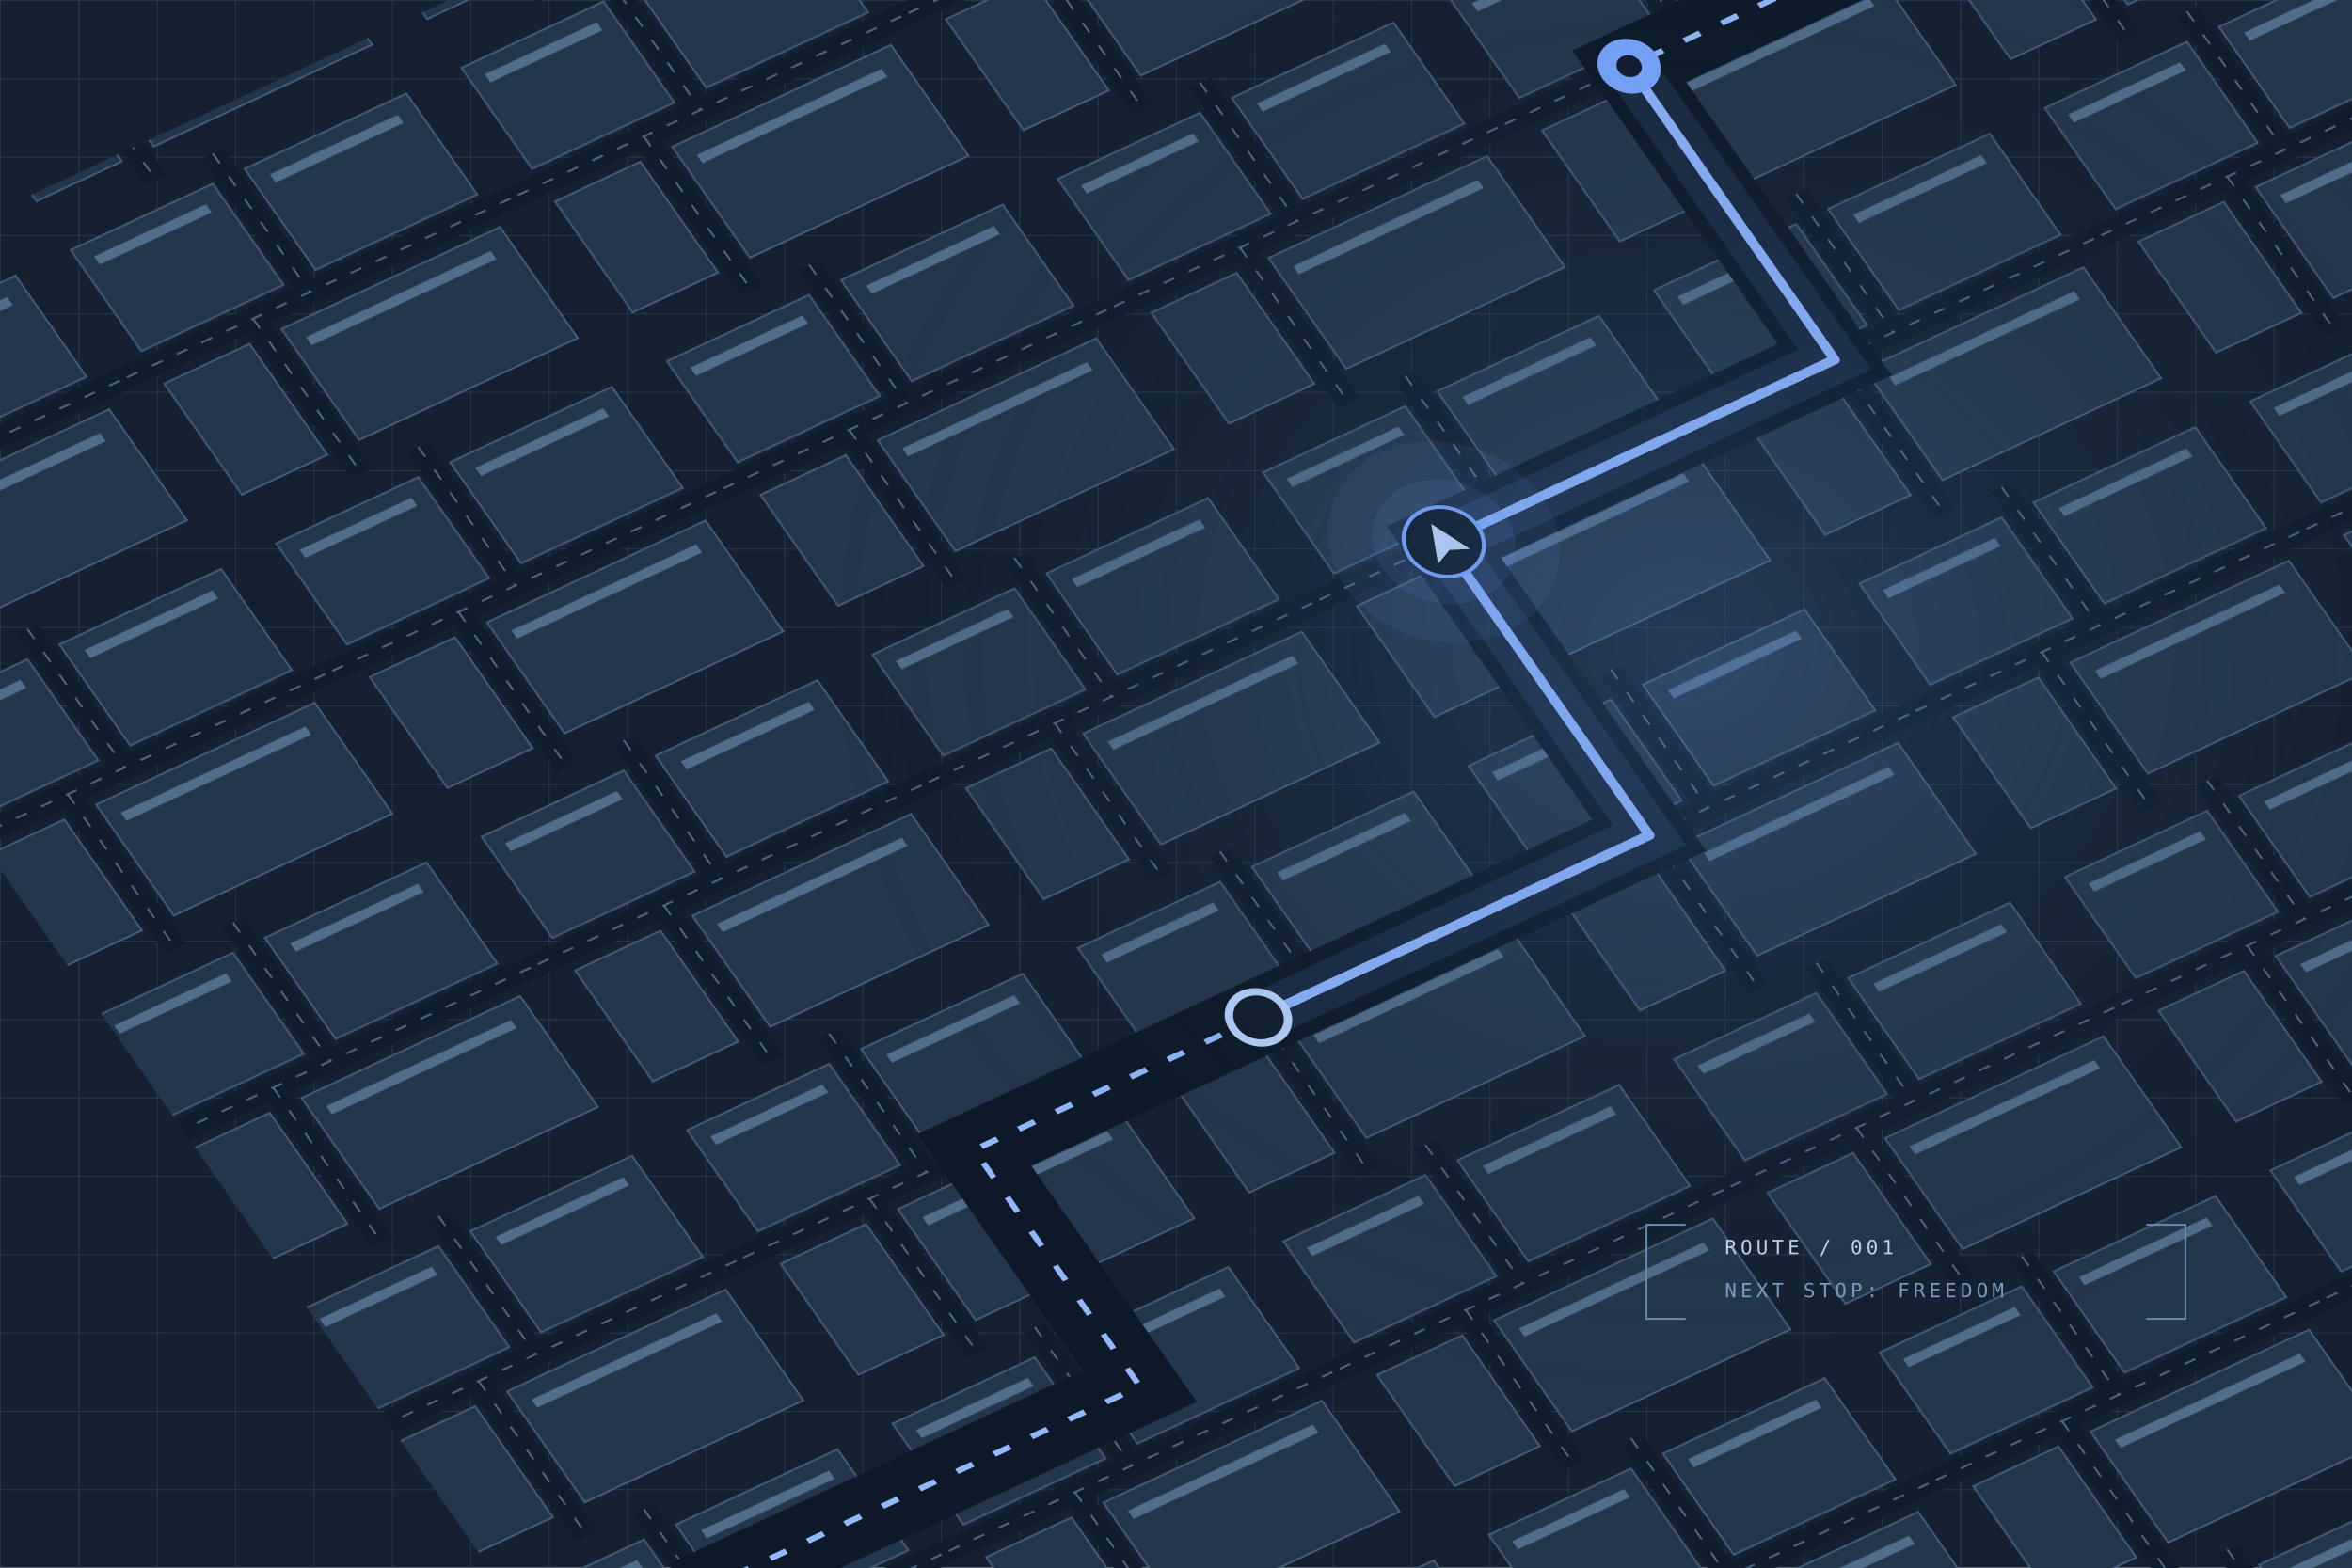
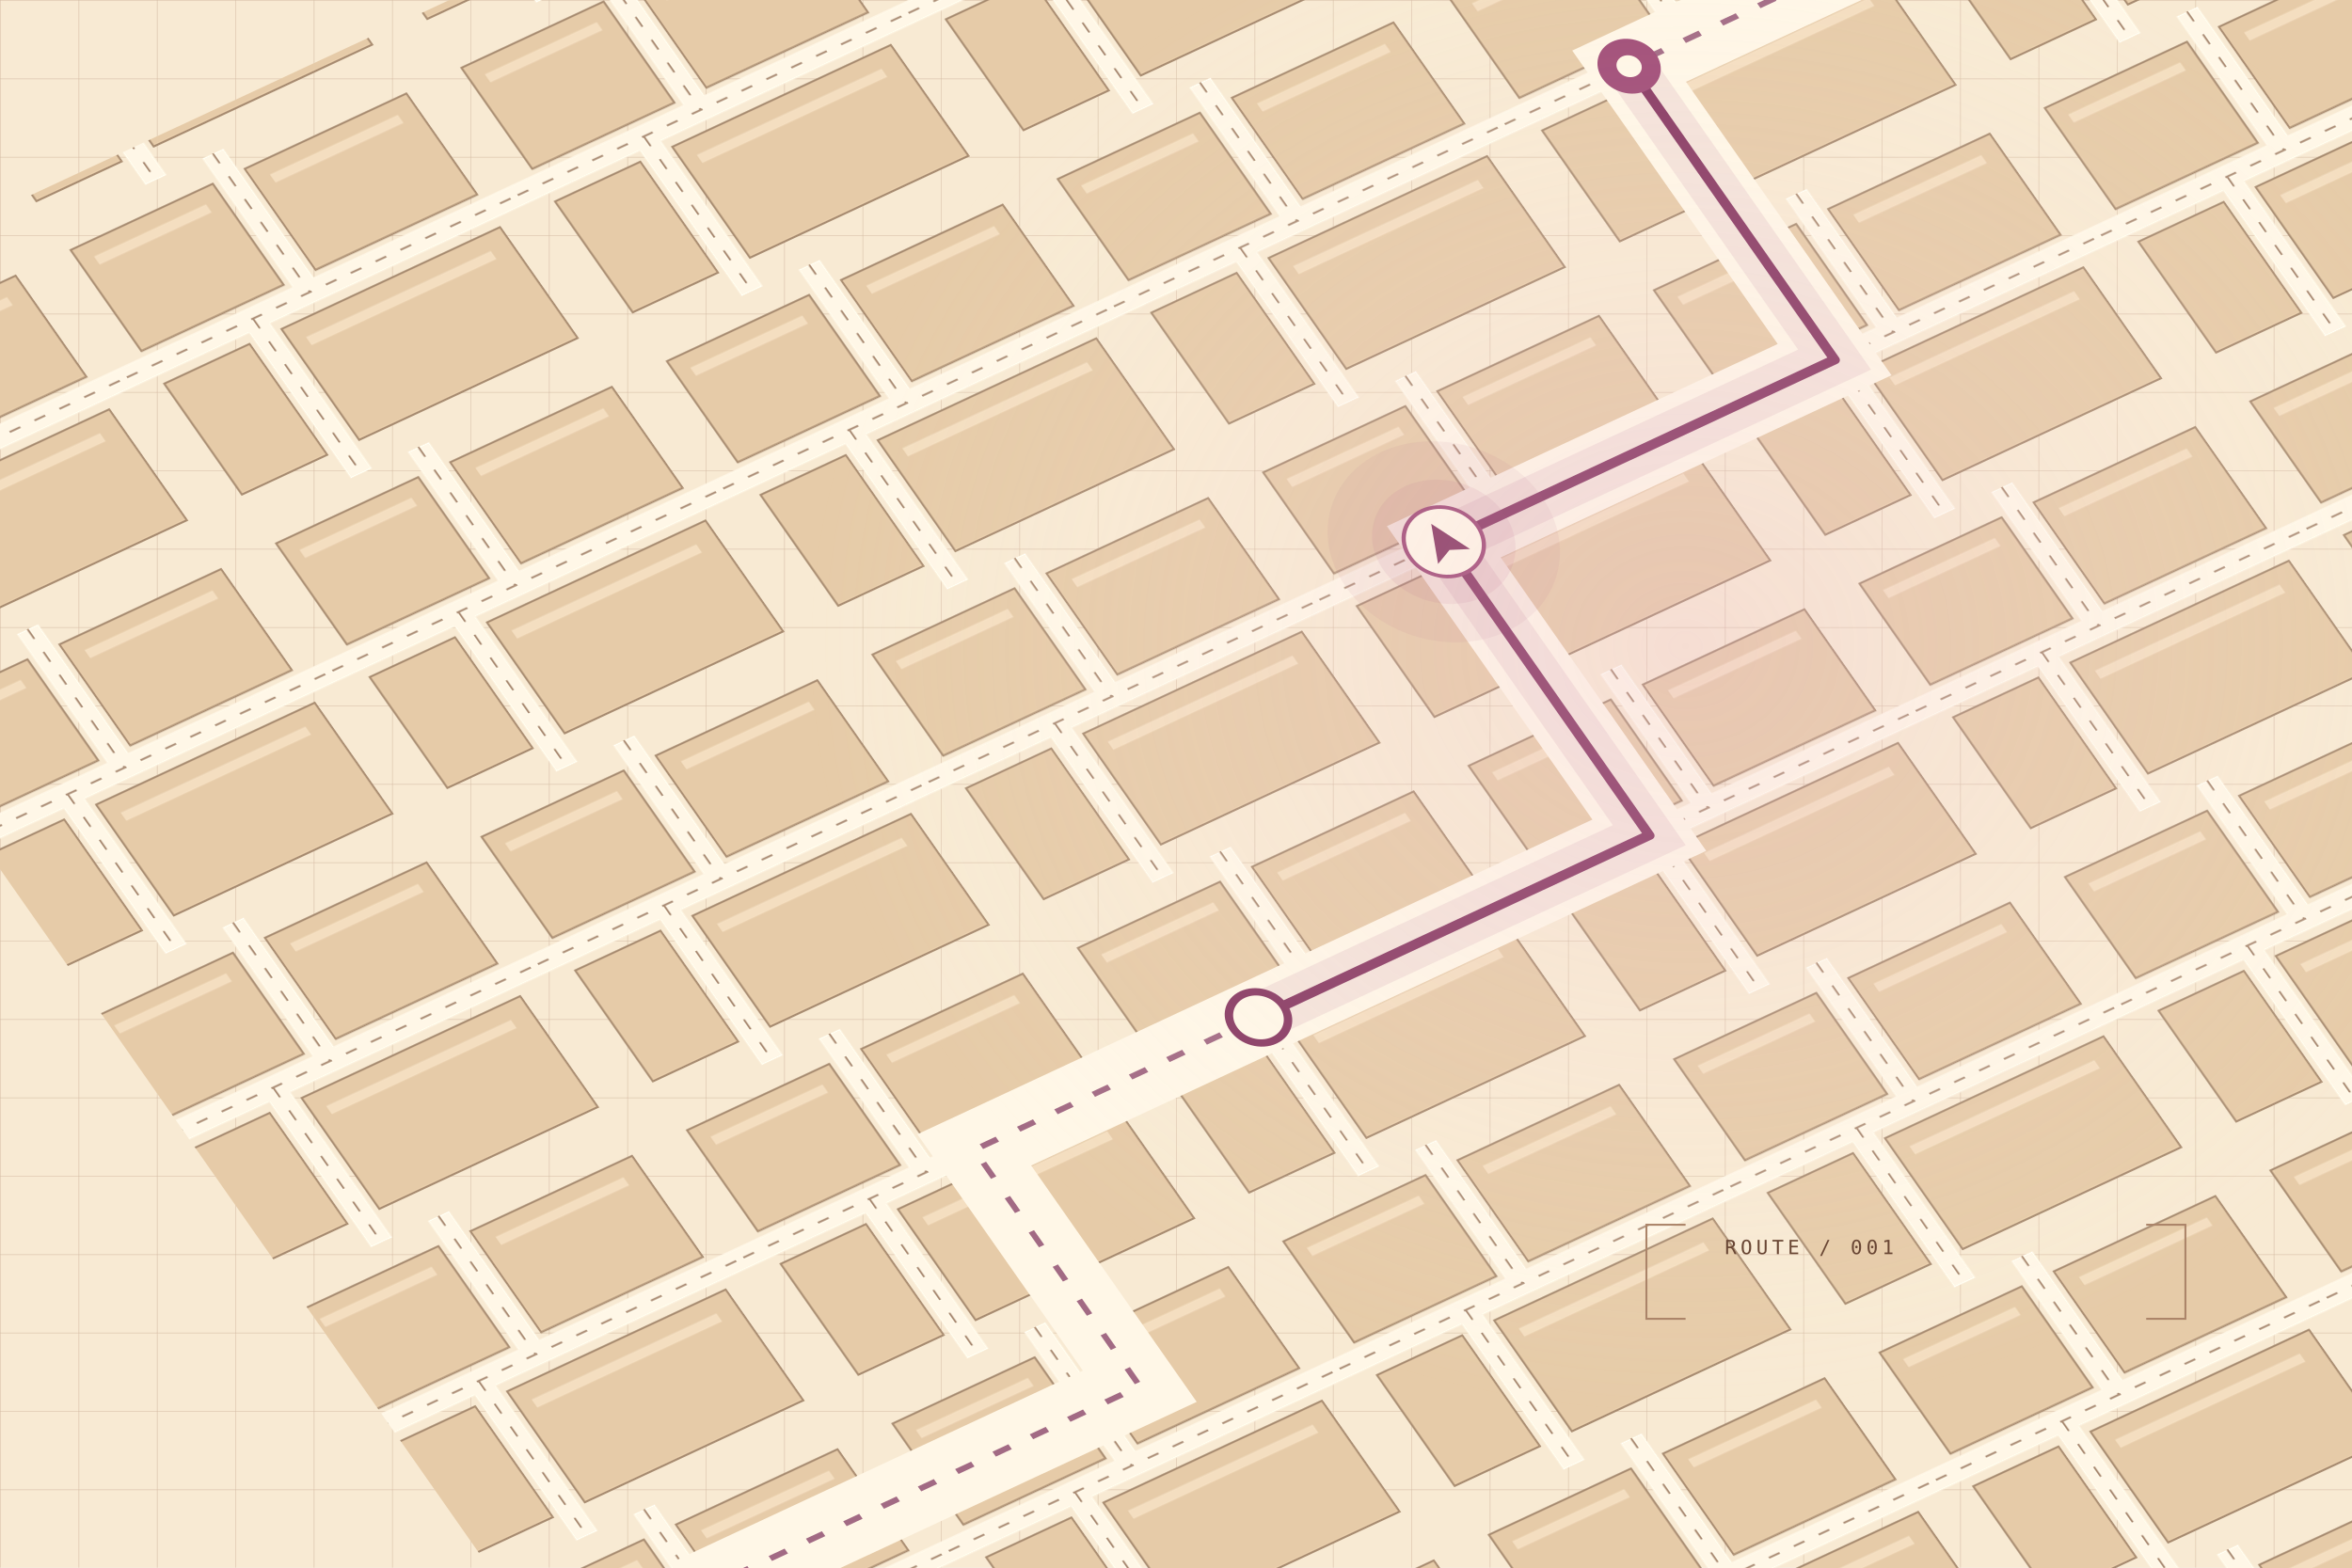
<svg xmlns="http://www.w3.org/2000/svg" width="1200" height="800" viewBox="0 0 1200 800">
  <defs>
    <pattern id="grid" width="40" height="40" patternUnits="userSpaceOnUse">
-       <path d="M40 0H0V40" fill="none" stroke="#344860" stroke-width=".5" />
+       <path d="M40 0H0V40" fill="none" stroke="#d4bba4" stroke-width=".5" />
    </pattern>
    <pattern id="blocks" width="220" height="180" patternUnits="userSpaceOnUse">
-       <path d="M14 14h80v62H14zM112 14h91v62h-91zM14 96h48v68H14zM80 96h123v68H80z" fill="#24364b" stroke="#415975" stroke-width="1" />
-       <path d="M22 22h63v5H22zM121 22h72v5h-72zM88 105h104v5H88z" fill="#526d8b" />
-       <path d="M0 85H220M103 0v85M71 85v95" fill="none" stroke="#101d2d" stroke-width="12" />
-       <path d="M0 85H220M103 0v85M71 85v95" fill="none" stroke="#4d6681" stroke-width="1" stroke-dasharray="6 8" />
+       <path d="M14 14h80v62H14zM112 14h91v62h-91zM14 96h48v68H14zM80 96h123v68H80z" fill="#e6cba8" stroke="#a78b70" stroke-width="1" />
+       <path d="M22 22h63v5H22zM121 22h72v5h-72zM88 105h104v5H88z" fill="#f4dec0" />
+       <path d="M0 85H220M103 0v85M71 85v95" fill="none" stroke="#fff7e7" stroke-width="12" />
+       <path d="M0 85H220M103 0v85M71 85v95" fill="none" stroke="#ad9079" stroke-width="1" stroke-dasharray="6 8" />
    </pattern>
    <radialGradient id="glow">
-       <stop stop-color="#5688cc" stop-opacity=".25" />
-       <stop offset="1" stop-color="#111c2a" stop-opacity="0" />
+       <stop stop-color="#eeb8d2" stop-opacity=".25" />
+       <stop offset="1" stop-color="#fff7e7" stop-opacity="0" />
    </radialGradient>
  </defs>
-   <rect width="1200" height="800" fill="#152131" />
+   <rect width="1200" height="800" fill="#f8ead3" />
  <rect width="1200" height="800" fill="url(#grid)" />
  <g transform="translate(735 360) rotate(-25) skewX(10) translate(-460 -340)">
    <rect x="-200" y="-200" width="1500" height="1400" fill="url(#blocks)" />
-     <path d="M-120 590H130V445H510V265H730V85H1120" fill="none" stroke="#0d1928" stroke-width="39" />
-     <path d="M-120 590H130V445H510V265H730V85H1120" fill="none" stroke="#93b7fb" stroke-width="3" stroke-dasharray="9 12" />
-     <path d="M290 445H510V265H730V85" fill="none" stroke="#79a6ff" stroke-width="25" opacity=".12" />
-     <path d="M290 445H510V265H730V85" fill="none" stroke="#8db5ff" stroke-width="5" stroke-linejoin="round" />
-     <circle cx="290" cy="445" r="14" fill="#101d2d" stroke="#b8d2ff" stroke-width="4" />
-     <circle cx="730" cy="85" r="15" fill="#79a6ff" />
-     <circle cx="730" cy="85" r="6" fill="#101d2d" />
+     <path d="M-120 590H130V445H510V265H730V85H1120" fill="none" stroke="#fff7e7" stroke-width="39" />
+     <path d="M-120 590H130V445H510V265H730V85H1120" fill="none" stroke="#a26a84" stroke-width="3" stroke-dasharray="9 12" />
+     <path d="M290 445H510V265H730V85" fill="none" stroke="#a04c77" stroke-width="25" opacity=".12" />
+     <path d="M290 445H510V265H730V85" fill="none" stroke="#883a63" stroke-width="5" stroke-linejoin="round" />
+     <circle cx="290" cy="445" r="14" fill="#fff7e7" stroke="#883a63" stroke-width="4" />
+     <circle cx="730" cy="85" r="15" fill="#a04c77" />
+     <circle cx="730" cy="85" r="6" fill="#fff7e7" />
    <g transform="translate(510 265)">
-       <circle r="55" fill="#79a6ff" opacity=".08" />
-       <circle r="34" fill="#79a6ff" opacity=".1" />
-       <circle r="19" fill="#101d2d" stroke="#79a6ff" stroke-width="2" />
-       <path d="m0-11 9 20-9-4-9 4Z" fill="#c2d8ff" />
+       <circle r="55" fill="#a04c77" opacity=".08" />
+       <circle r="34" fill="#a04c77" opacity=".1" />
+       <circle r="19" fill="#fff7e7" stroke="#a04c77" stroke-width="2" />
+       <path d="m0-11 9 20-9-4-9 4Z" fill="#883a63" />
    </g>
  </g>
  <ellipse cx="860" cy="330" rx="450" ry="390" fill="url(#glow)" />
-   <g fill="#c0d2eb" font-family="monospace" font-size="10" letter-spacing="2">
+   <g fill="#694634" font-family="monospace" font-size="10" letter-spacing="2">
    <text x="880" y="640">ROUTE / 001</text>
-     <text x="880" y="662" fill="#7c9abe">NEXT STOP: FREEDOM</text>
  </g>
-   <path d="M860 625h-20v48h20M1095 625h20v48h-20" fill="none" stroke="#6787ae" />
+   <path d="M860 625h-20v48h20M1095 625h20v48h-20" fill="none" stroke="#ab8469" />
</svg>
